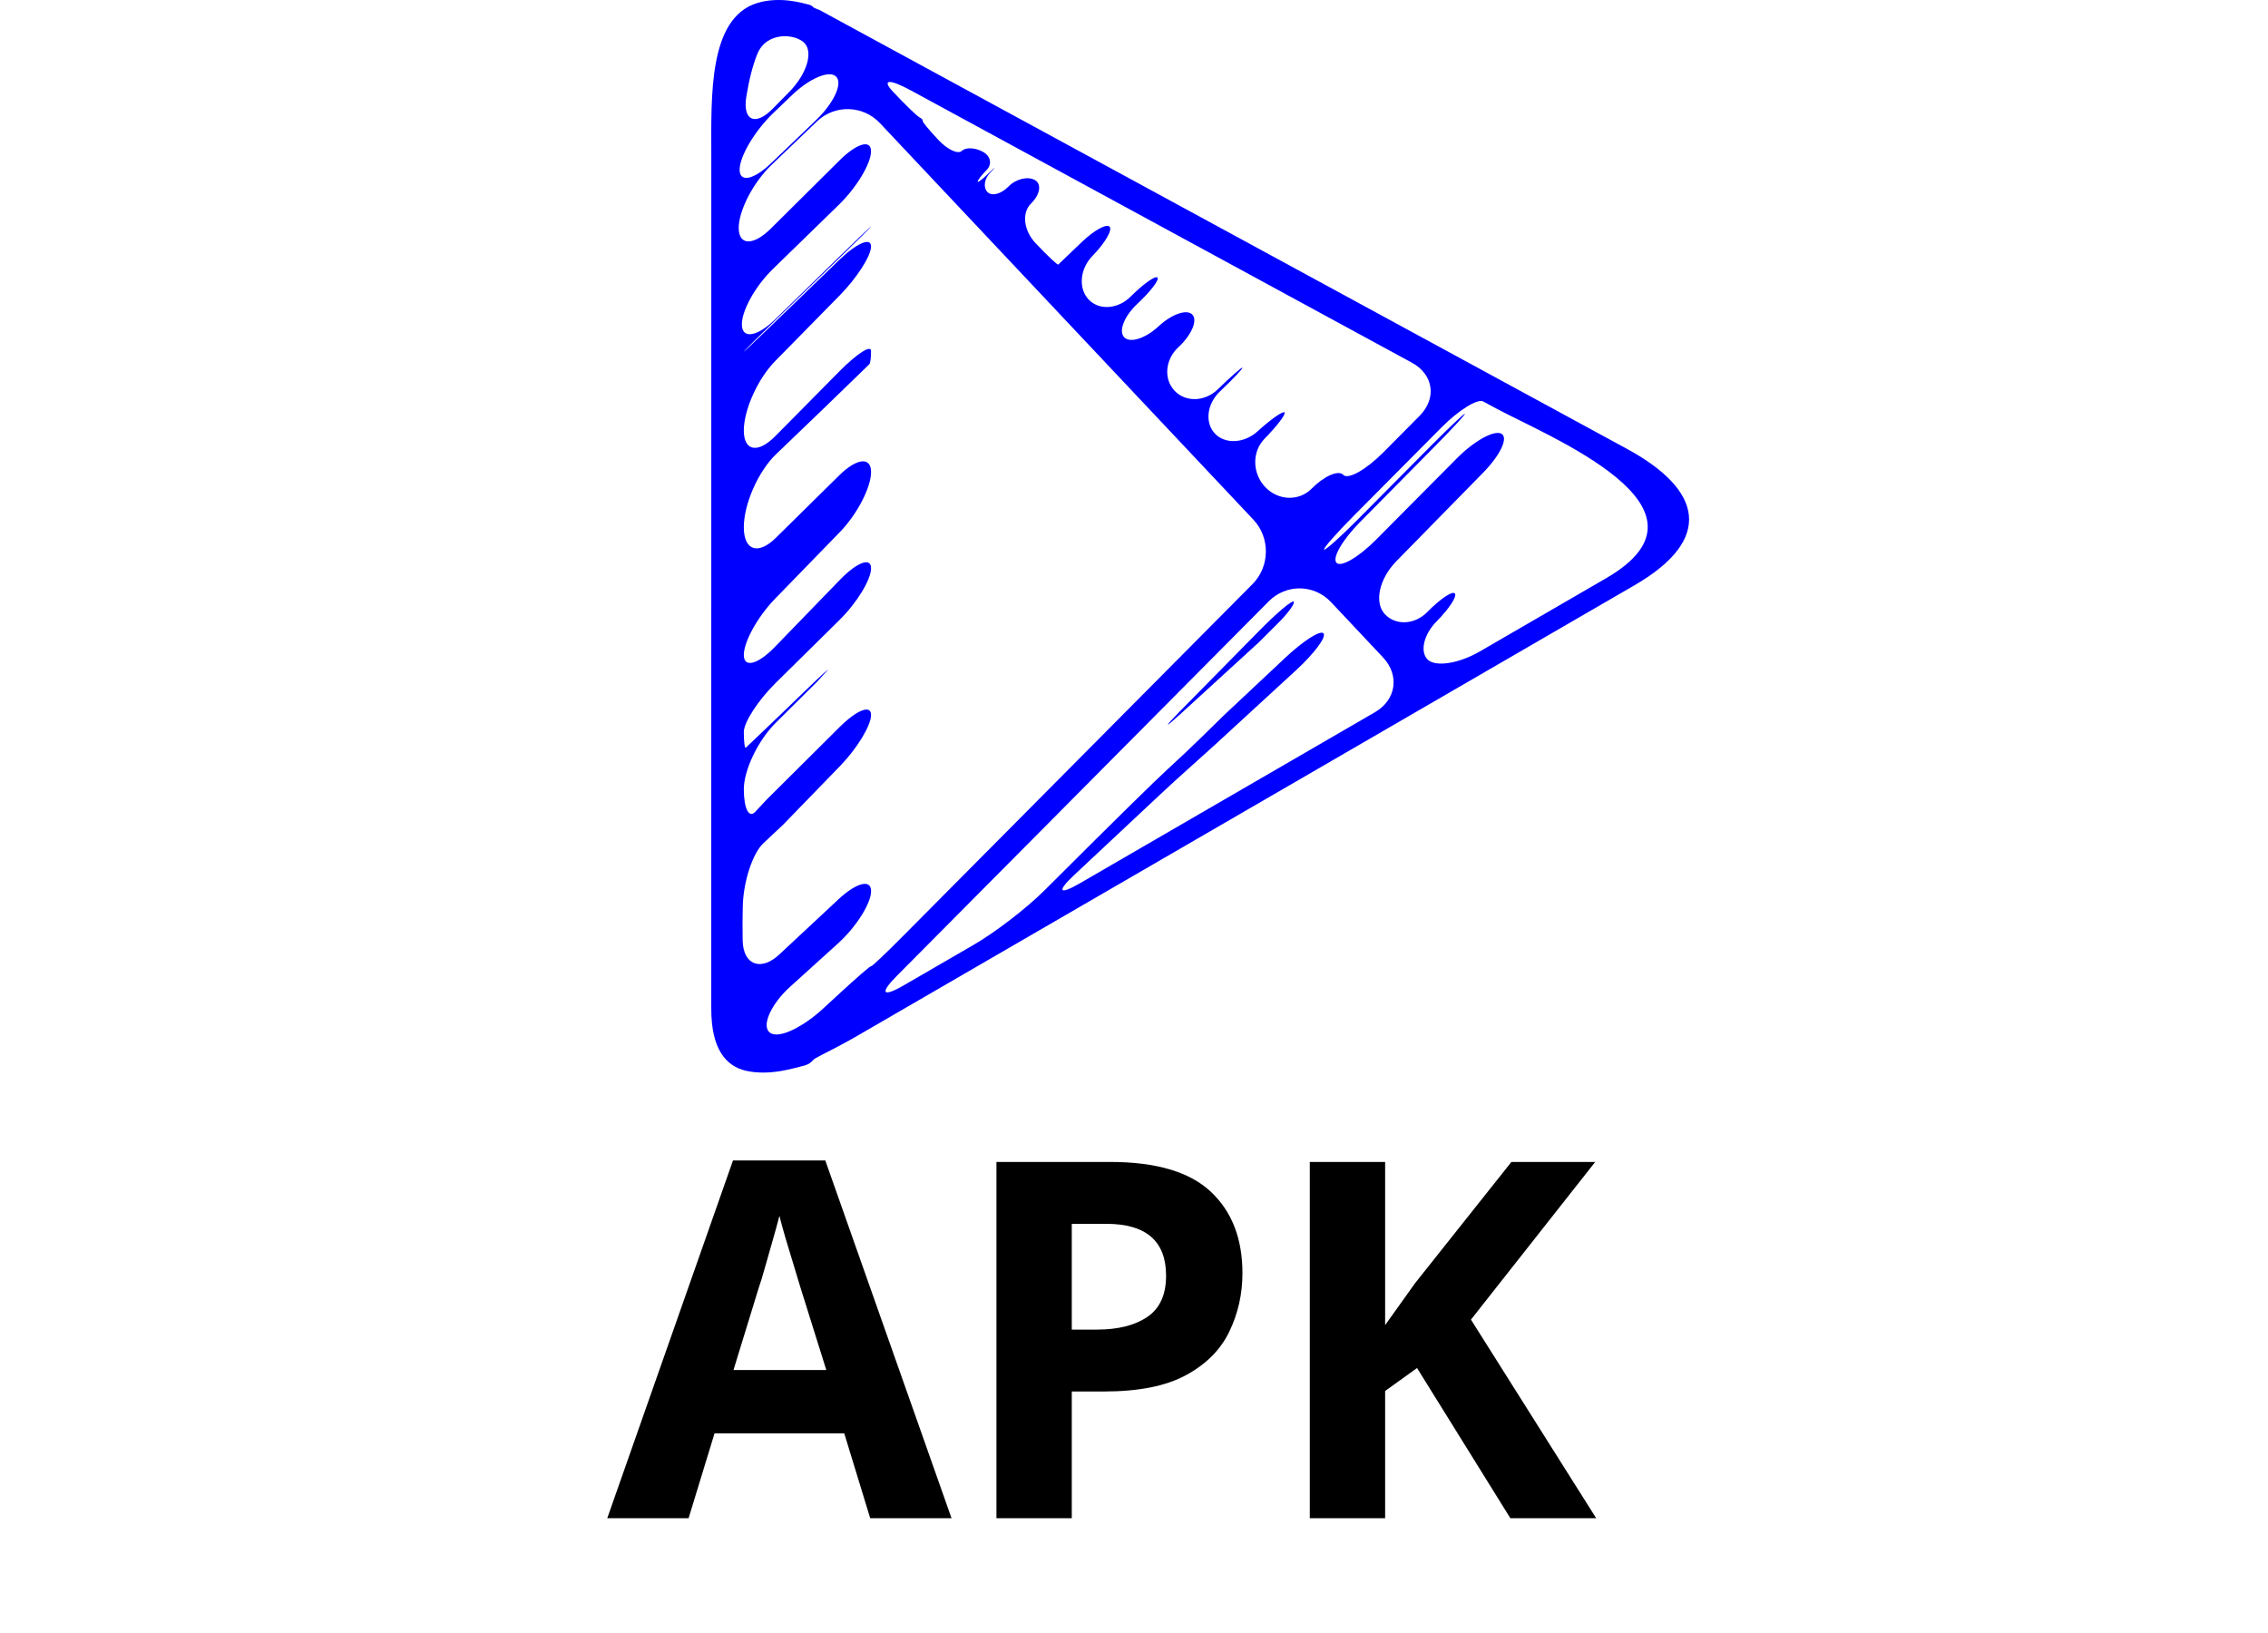
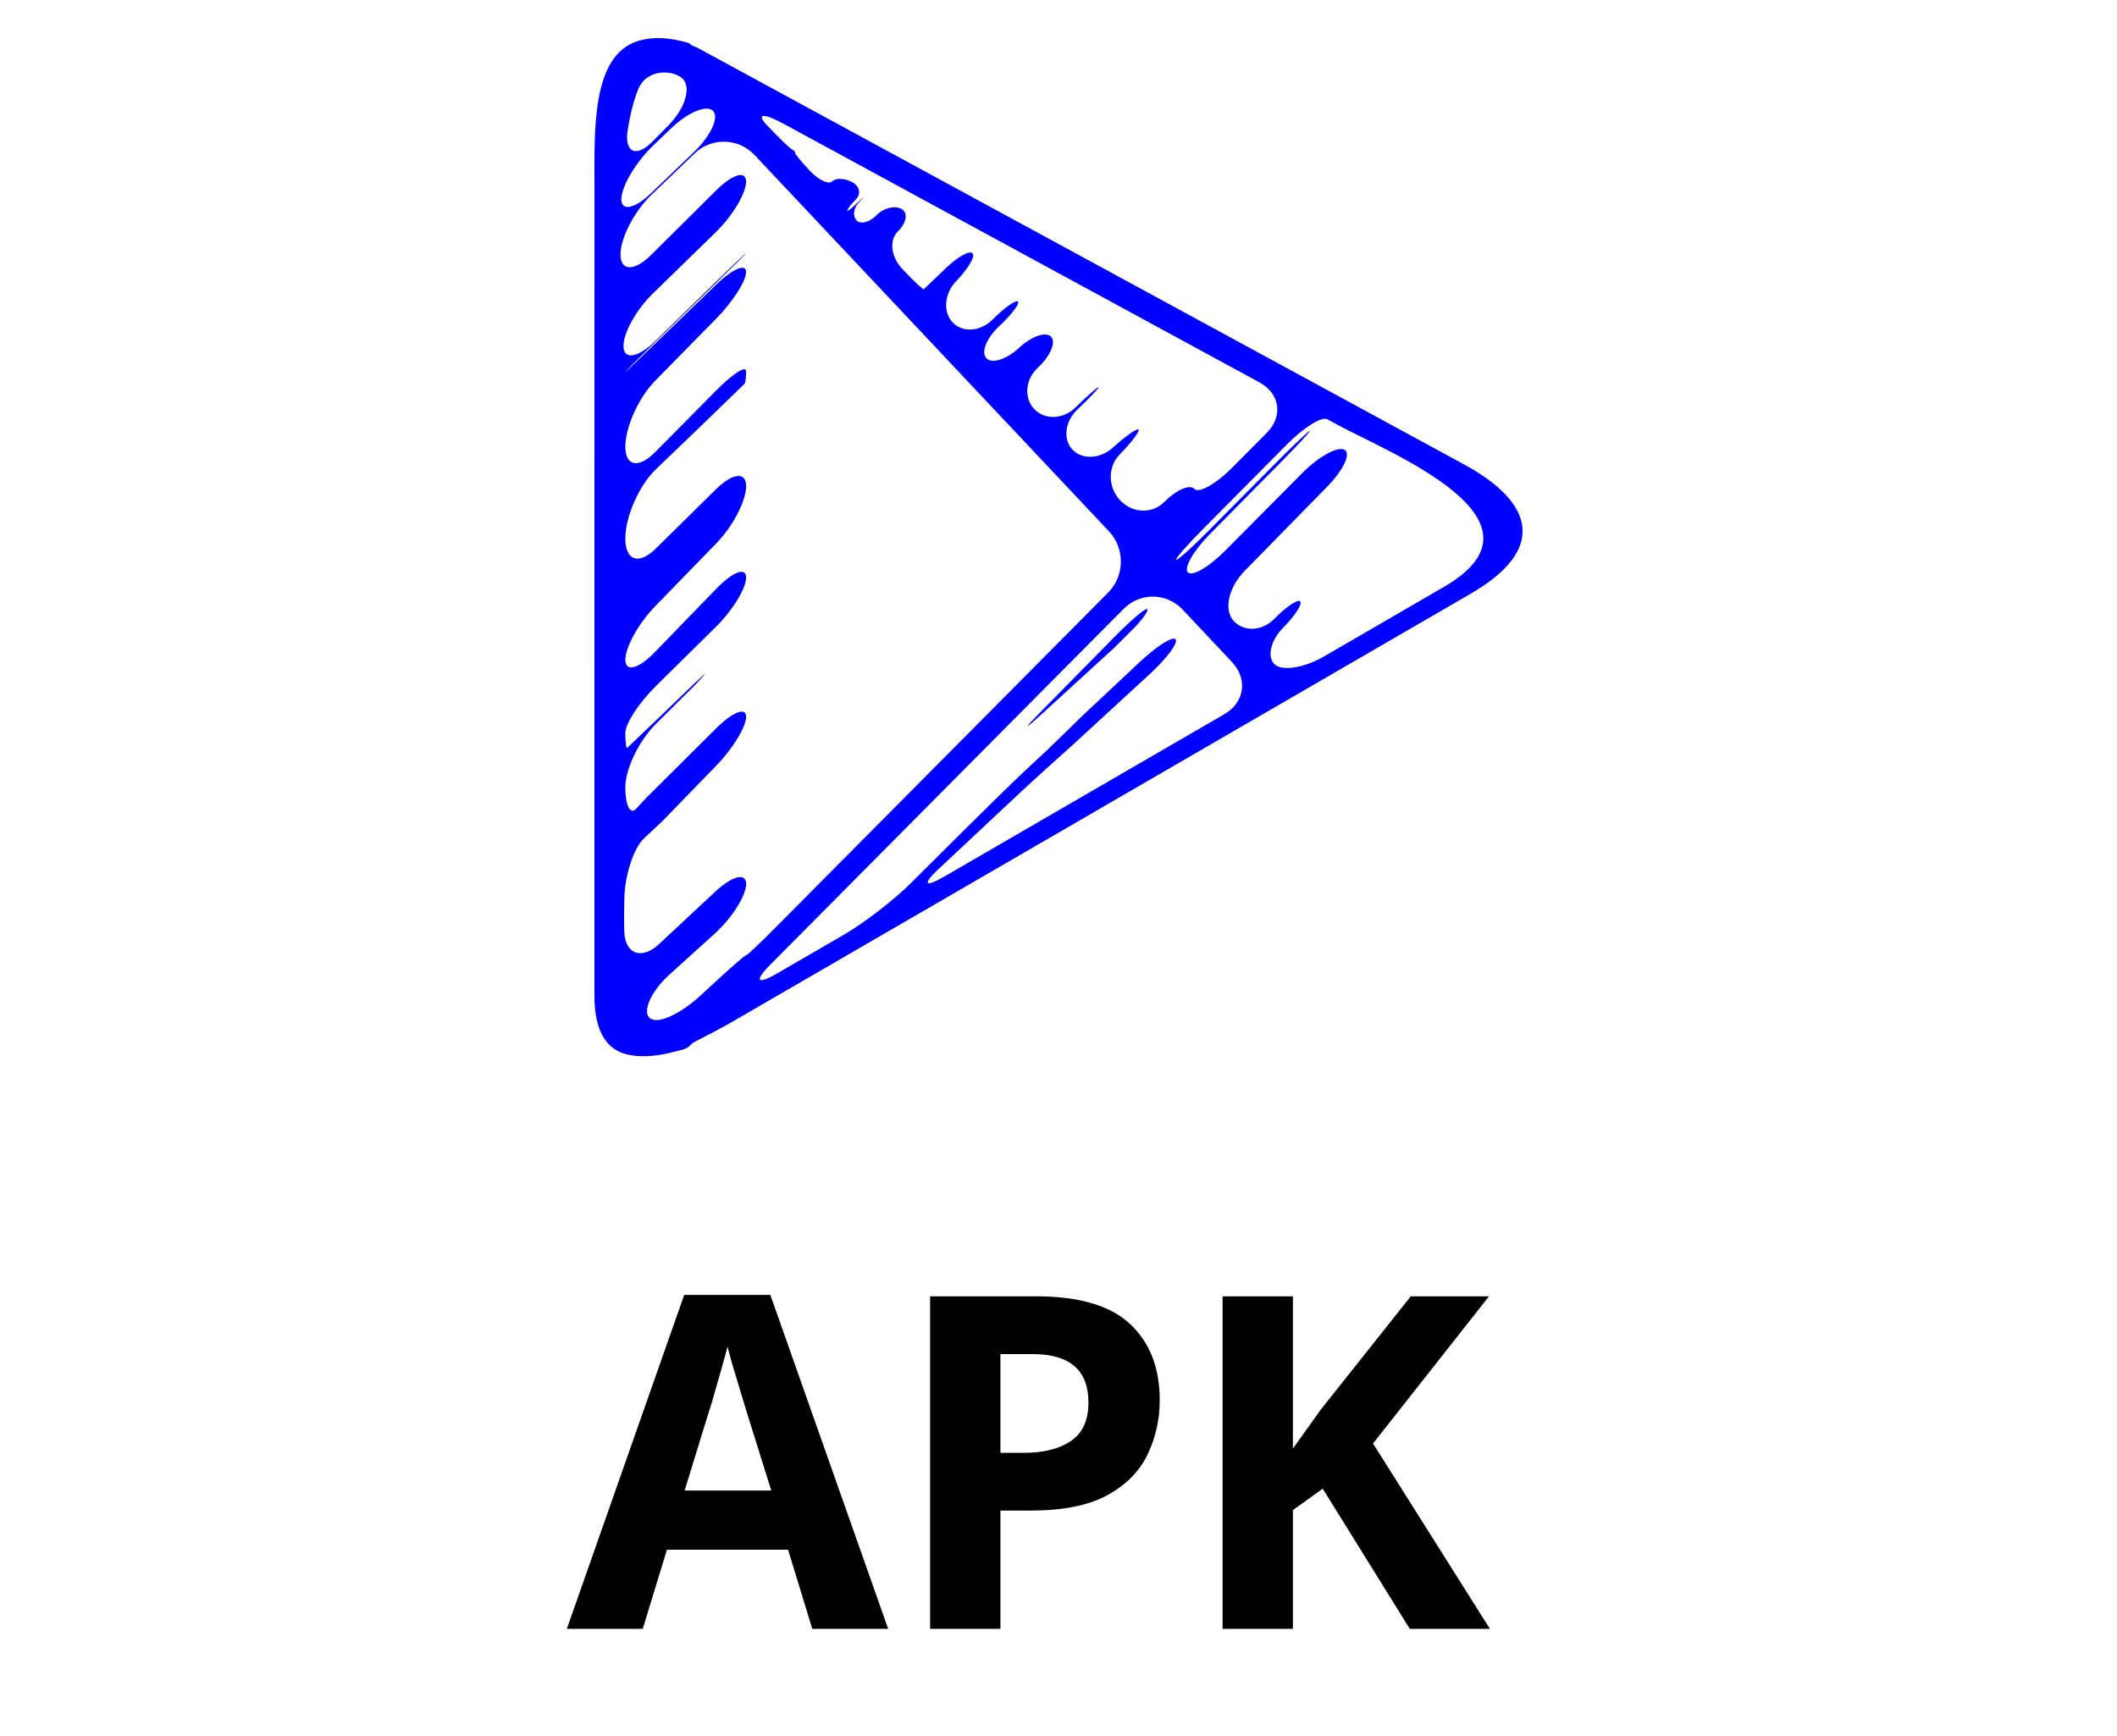
- <svg xmlns="http://www.w3.org/2000/svg" width="1000" height="720">
+ <svg xmlns="http://www.w3.org/2000/svg" width="1000" height="820">
  <g>
-     <rect fill="none" id="canvas_background" height="722" width="1002" y="-1" x="-1" />
+     <rect fill="none" id="canvas_background" height="822" width="1002" y="-1" x="-1" />
  </g>
  <g>
    <g stroke="null" id="svg_1">
      <g stroke="null" id="svg_2">
-         <path stroke="null" id="svg_3" fill="#0000ff" d="m313.61,286.094c0,52.876 0,105.772 0,158.669c0,17.691 6.368,25.362 15.47,27.376c10.642,2.359 21.67,-1.461 24.325,-2.004c1.797,-0.355 3.435,-1.027 4.393,-2.004c0.346,-0.336 0.691,-0.681 1.027,-1.027c0.582,-0.582 5.331,-2.922 10.445,-5.588c3.278,-1.708 6.377,-3.445 9.152,-5.055c114.085,-66.135 228.17,-132.27 342.245,-198.405c35.077,-20.327 29.963,-42.066 -3.277,-60.132c-58.207,-31.651 -116.445,-63.292 -174.652,-94.933c-60.547,-32.895 -121.075,-65.789 -181.612,-98.694c-0.108,-0.059 -0.247,-0.089 -0.385,-0.118c-0.227,-0.039 -0.543,-0.158 -0.681,-0.257c-0.079,-0.049 -0.158,-0.099 -0.267,-0.148c-0.158,-0.049 -0.286,-0.089 -0.424,-0.128c-0.217,-0.059 -0.503,-0.207 -0.592,-0.316c-0.059,-0.059 -0.128,-0.128 -0.188,-0.188c-0.622,-0.671 -1.501,-1.056 -2.537,-1.254c-1.56,-0.286 -11.955,-3.771 -22.361,-0.494c-21.344,6.733 -20.07,41.148 -20.07,66.451c-0.01,72.759 -0.01,145.509 -0.01,218.248zm292.597,27.949c-23.141,13.397 -46.242,26.803 -69.363,40.21c-20.159,11.689 -40.318,23.368 -60.478,35.067c-9.438,5.469 -10.623,3.87 -2.665,-3.584c12.854,-12.024 25.609,-23.96 38.098,-35.679c7.967,-7.463 16.102,-14.562 24.158,-21.917c8.342,-7.621 20.604,-18.906 35.649,-32.776c8.007,-7.394 13.348,-14.601 11.936,-16.122s-8.964,3.347 -16.912,10.82c-7.848,7.384 -16.931,15.894 -27.05,25.372c-35.067,34.583 -5.795,4.058 -79.196,77.281c-7.72,7.7 -21.63,18.402 -31.068,23.861c-10.247,5.943 -20.505,11.886 -30.762,17.829c-9.428,5.479 -10.85,3.633 -3.159,-4.107c54.673,-55.058 109.356,-110.116 164.029,-165.174c7.691,-7.74 19.972,-7.592 27.455,0.365c7.612,8.085 15.233,16.191 22.845,24.286c7.493,7.928 5.933,18.797 -3.514,24.266zm47.822,-137.009c1.54,0.839 3.08,1.678 4.63,2.517c24.069,13.071 103.275,44.218 49.52,75.385c-18.57,10.751 -37.12,21.512 -55.67,32.273c-9.428,5.469 -19.804,7.009 -23.161,3.465c-3.337,-3.554 -1.52,-11.018 4.048,-16.665c5.568,-5.637 9.201,-11.185 8.056,-12.37c-1.096,-1.185 -6.496,2.458 -12.074,8.145c-5.538,5.687 -13.94,6.141 -18.758,1.027c-4.798,-5.134 -2.567,-15.588 5.074,-23.388c12.943,-13.199 25.737,-26.3 38.216,-38.986c7.631,-7.779 11.264,-15.49 8.075,-17.217c-3.179,-1.728 -11.995,3.149 -19.666,10.899c-12.074,12.153 -23.911,24.079 -35.56,35.807c-7.671,7.74 -15.519,12.321 -17.484,10.208c-1.984,-2.113 2.626,-10.099 10.297,-17.859c12.074,-12.202 23.18,-23.447 33.033,-33.428c7.671,-7.76 13.614,-14.206 13.268,-14.394c-0.326,-0.178 -6.822,5.943 -14.522,13.683c-10.929,11.018 -21.887,22.025 -32.816,33.043c-7.671,7.74 -14.265,13.614 -14.729,13.13c-0.464,-0.484 5.4,-7.157 13.091,-14.888c12.863,-12.953 25.718,-25.925 38.601,-38.877c7.69,-7.76 15.983,-12.903 18.53,-11.511zm-252.387,-137.157c73.628,39.993 147.236,80.006 220.854,120.018c9.586,5.203 11.106,15.697 3.435,23.447c-5.321,5.361 -10.642,10.712 -15.944,16.062c-7.69,7.74 -15.618,12.192 -17.741,9.951c-2.103,-2.241 -8.372,0.494 -13.959,6.121c-5.588,5.627 -14.769,5.282 -20.475,-0.78c-5.706,-6.052 -5.825,-15.569 -0.266,-21.235c5.548,-5.677 9.507,-10.869 8.816,-11.61c-0.691,-0.74 -6.012,2.991 -11.876,8.322c-5.884,5.341 -14.305,5.775 -18.827,0.967c-4.522,-4.808 -3.514,-13.12 2.251,-18.57c5.756,-5.45 10.178,-10.129 9.882,-10.435c-0.286,-0.306 -5.114,3.929 -10.791,9.477c-5.676,5.548 -14.236,5.844 -19.133,0.652c-4.877,-5.183 -4.127,-13.762 1.688,-19.152c5.825,-5.4 8.589,-11.847 6.18,-14.394c-2.409,-2.557 -9.073,-0.257 -14.888,5.143c-5.815,5.4 -12.607,7.562 -15.184,4.828c-2.577,-2.725 0.039,-9.329 5.835,-14.749c5.795,-5.42 9.764,-10.603 8.846,-11.561c-0.918,-0.967 -6.21,2.784 -11.827,8.392c-5.627,5.598 -13.91,6.17 -18.53,1.274c-4.61,-4.897 -3.86,-13.486 1.678,-19.182c5.548,-5.696 8.925,-11.472 7.572,-12.913c-1.362,-1.441 -6.841,1.589 -12.242,6.753c-3.07,2.952 -6.338,6.062 -9.764,9.349c-0.197,0.207 -0.395,0.395 -0.602,0.592c-0.316,0.326 -4.818,-3.909 -10.05,-9.458c-5.232,-5.548 -6.14,-13.338 -2.034,-17.385c4.097,-4.048 4.847,-8.727 1.688,-10.455c-3.169,-1.718 -8.372,-0.415 -11.6,2.912c-3.228,3.337 -7.394,4.393 -9.3,2.36c-1.906,-2.034 -1.333,-5.835 1.293,-8.5c2.626,-2.666 2.458,-2.843 -0.207,-0.217s-5.005,4.551 -5.311,4.225c-0.316,-0.336 1.461,-2.675 3.939,-5.213c2.498,-2.547 1.747,-6.131 -1.688,-7.997c-3.435,-1.866 -7.562,-2.044 -9.241,-0.405c-1.668,1.649 -6.338,-0.523 -10.415,-4.857s-7.158,-8.076 -6.871,-8.362c0.277,-0.286 -0.405,-1.017 -1.53,-1.629c-1.125,-0.612 -6.279,-5.607 -11.511,-11.166c-5.242,-5.538 -1.738,-5.825 7.848,-0.622zm-72.552,2.587c1.185,-7.236 2.774,-13.634 4.847,-18.708c4.137,-10.08 16.911,-8.885 20.811,-4.729c3.909,4.146 0.849,13.782 -6.802,21.551c-2.409,2.448 -4.837,4.916 -7.286,7.404c-7.631,7.76 -13.357,5.232 -11.57,-5.519zm11.876,7.365c2.745,-2.646 5.499,-5.272 8.244,-7.898c7.878,-7.542 16.615,-11.166 19.518,-8.085c2.893,3.07 -1.145,11.679 -9.023,19.221c-6.397,6.141 -12.953,12.419 -19.646,18.836c-7.859,7.552 -14.187,8.727 -13.94,2.626c0.237,-6.091 6.97,-17.158 14.848,-24.701zm-0.928,23.022c6.792,-6.516 13.505,-12.953 20.14,-19.3c7.878,-7.542 20.327,-7.207 27.791,0.731c54.89,58.286 109.78,116.573 164.69,174.859c7.464,7.937 7.286,20.643 -0.385,28.373c-51.425,51.781 -102.85,103.561 -154.265,155.342c-7.681,7.74 -13.92,13.634 -13.92,13.15c0,-0.474 -6.486,5.143 -14.502,12.548c-2.261,2.103 -4.532,4.186 -6.802,6.269c-8.016,7.385 -19.034,13.486 -23.22,10.544c-4.186,-2.932 0.632,-12.913 8.727,-20.219c7.069,-6.378 14.137,-12.775 21.186,-19.172c8.066,-7.325 14.601,-17.672 14.601,-23.091c0,-5.41 -6.466,-3.761 -14.443,3.673c-8.687,8.095 -17.375,16.21 -26.053,24.306c-7.977,7.454 -15.875,4.729 -16.131,-6.18c-0.118,-5.064 -0.059,-10.159 0.049,-15.065c0.247,-10.899 4.324,-23.368 9.102,-27.85c2.863,-2.675 5.736,-5.39 8.648,-8.115c8.372,-8.658 16.704,-17.247 25.056,-25.816c7.592,-7.819 13.762,-17.948 13.762,-22.618c0,-4.679 -6.269,-2.231 -13.999,5.469c-10.929,10.86 -21.66,21.541 -32.125,31.947c-1.659,1.787 -3.317,3.544 -4.976,5.331c-2.754,2.932 -5.005,-1.53 -5.005,-9.981c0,-8.431 6.269,-21.522 13.989,-29.222c6.091,-6.072 12.193,-12.133 18.333,-18.205c1.392,-1.52 2.774,-3.041 4.156,-4.551c2.29,-2.508 -2.212,1.599 -10.05,9.171c-3.682,3.554 -7.187,6.94 -10.327,9.961c-7.858,7.582 -14.72,14.009 -15.203,14.512c-0.504,0.494 -0.898,-2.596 -0.898,-6.891s6.289,-13.989 14.048,-21.65c9.329,-9.211 18.679,-18.402 27.998,-27.613c7.769,-7.641 14.058,-17.918 14.058,-22.943c0,-5.005 -6.15,-2.725 -13.742,5.104c-9.546,9.843 -19.083,19.685 -28.62,29.528c-7.582,7.839 -13.742,9.448 -13.742,3.584c0,-5.854 6.15,-16.941 13.752,-24.76c9.744,-10.04 19.29,-19.853 28.57,-29.39c7.612,-7.819 13.782,-19.685 13.782,-26.517c0,-6.822 -6.298,-6.141 -14.068,1.51c-9.28,9.142 -18.619,18.343 -27.978,27.583c-7.769,7.641 -14.058,5.529 -14.058,-4.749c0,-10.277 6.397,-24.701 14.275,-32.243c13.486,-12.903 26.971,-25.866 40.447,-39.016c0.227,-0.227 0.464,-0.464 0.691,-0.691c0.375,-0.385 0.681,-2.972 0.681,-5.775c0,-2.804 -6.23,1.204 -13.901,8.954c-9.438,9.537 -18.876,19.073 -28.314,28.62c-7.661,7.76 -13.881,6.644 -13.881,-2.478c0,-9.132 6.18,-22.835 13.821,-30.614c9.497,-9.675 18.975,-19.32 28.413,-28.916c7.651,-7.77 13.861,-17.454 13.861,-21.65c0,-4.196 -6.358,-1.441 -14.197,6.141c-7.533,7.276 -16.961,16.398 -27.88,26.971c-7.838,7.592 -14.206,13.624 -14.206,13.486c-0.02,-0.168 6.299,-6.457 14.117,-14.058c10.08,-9.823 19.794,-19.281 27.959,-27.188c7.829,-7.592 14.197,-13.881 14.197,-14.098c0,-0.207 -6.318,5.795 -14.117,13.426c-9.162,8.964 -18.521,18.096 -28.077,27.416c-7.799,7.612 -14.424,8.856 -14.739,2.754c-0.326,-6.101 5.785,-17.217 13.604,-24.819c9.616,-9.359 19.32,-18.827 29.183,-28.423c7.819,-7.612 14.147,-18.145 14.147,-23.546c0,-5.4 -6.279,-3.544 -14.009,4.137c-10.04,9.971 -20.061,19.922 -30.091,29.874c-7.73,7.681 -14.186,7.621 -14.236,-0.138c-0.03,-7.76 6.466,-20.179 14.325,-27.722z" />
-         <path stroke="null" id="svg_4" fill="#0000ff" d="m520.445,313.411c-7.631,7.779 -7.305,8.135 0.731,0.77c11.314,-10.366 22.628,-20.722 33.941,-31.049c2.734,-2.754 5.519,-5.519 8.273,-8.253c4.571,-4.551 7.691,-8.856 7.019,-9.606c-0.711,-0.74 -7.463,4.976 -15.114,12.745c-11.6,11.807 -23.24,23.595 -34.85,35.392z" />
+         <path stroke="null" id="svg_3" fill="#0000ff" d="m280.789,308.934c0,53.771 0,107.562 0,161.353c0,17.991 6.475,25.791 15.732,27.839c10.822,2.399 22.036,-1.486 24.737,-2.038c1.827,-0.361 3.494,-1.044 4.468,-2.038c0.351,-0.341 0.703,-0.693 1.044,-1.044c0.592,-0.592 5.421,-2.972 10.622,-5.682c3.333,-1.737 6.485,-3.504 9.306,-5.14c116.015,-67.254 232.03,-134.507 348.035,-201.761c35.67,-20.671 30.47,-42.778 -3.333,-61.15c-59.192,-32.186 -118.415,-64.362 -177.607,-96.539c-61.572,-33.451 -123.123,-66.902 -184.684,-100.364c-0.11,-0.06 -0.251,-0.09 -0.391,-0.12c-0.231,-0.04 -0.552,-0.161 -0.693,-0.261c-0.081,-0.05 -0.161,-0.1 -0.271,-0.151c-0.161,-0.05 -0.291,-0.09 -0.432,-0.131c-0.221,-0.06 -0.512,-0.211 -0.602,-0.321c-0.06,-0.06 -0.13,-0.131 -0.191,-0.191c-0.632,-0.683 -1.526,-1.074 -2.58,-1.275c-1.586,-0.291 -12.158,-3.835 -22.739,-0.502c-21.705,6.847 -20.41,41.844 -20.41,67.575c-0.01,73.99 -0.01,147.97 -0.01,221.94zm297.547,28.421c-23.532,13.623 -47.024,27.257 -70.537,40.89c-20.5,11.887 -41.001,23.763 -61.501,35.66c-9.598,5.562 -10.802,3.935 -2.711,-3.644c13.071,-12.228 26.042,-24.366 38.742,-36.282c8.101,-7.59 16.374,-14.808 24.566,-22.287c8.483,-7.75 20.952,-19.225 36.252,-33.331c8.142,-7.52 13.573,-14.848 12.138,-16.394s-9.116,3.403 -17.198,11.003c-7.981,7.509 -17.218,16.163 -27.508,25.801c-35.66,35.168 -5.893,4.126 -80.536,78.588c-7.851,7.831 -21.996,18.713 -31.594,24.265c-10.421,6.044 -20.852,12.087 -31.283,18.131c-9.587,5.572 -11.033,3.694 -3.213,-4.176c55.598,-55.99 111.206,-111.979 166.804,-167.969c7.821,-7.871 20.31,-7.72 27.92,0.371c7.74,8.222 15.491,16.465 23.231,24.697c7.62,8.062 6.034,19.115 -3.574,24.677l0,-0zm48.631,-139.326c1.566,0.853 3.132,1.707 4.708,2.56c24.476,13.292 105.022,44.966 50.357,76.661c-18.884,10.933 -37.748,21.876 -56.612,32.819c-9.588,5.562 -20.139,7.128 -23.552,3.524c-3.393,-3.614 -1.546,-11.204 4.116,-16.946c5.662,-5.732 9.357,-11.375 8.192,-12.579c-1.114,-1.205 -6.606,2.5 -12.278,8.282c-5.632,5.783 -14.176,6.244 -19.075,1.044c-4.879,-5.22 -2.61,-15.852 5.16,-23.783c13.162,-13.423 26.172,-26.745 38.863,-39.645c7.76,-7.911 11.455,-15.752 8.212,-17.509c-3.233,-1.757 -12.198,3.203 -19.999,11.083c-12.278,12.358 -24.315,24.486 -36.162,36.413c-7.801,7.871 -15.782,12.529 -17.78,10.381c-2.018,-2.148 2.67,-10.27 10.471,-18.161c12.278,-12.409 23.572,-23.843 33.592,-33.993c7.8,-7.891 13.844,-14.447 13.493,-14.637c-0.331,-0.181 -6.937,6.044 -14.768,13.915c-11.114,11.204 -22.257,22.398 -33.371,33.602c-7.8,7.871 -14.507,13.844 -14.979,13.352c-0.472,-0.492 5.492,-7.279 13.312,-15.139c13.081,-13.172 26.153,-26.363 39.254,-39.535c7.821,-7.891 16.254,-13.121 18.844,-11.706l0,0zm-256.656,-139.477c74.874,40.669 149.727,81.359 224.591,122.049c9.748,5.291 11.294,15.963 3.493,23.843c-5.411,5.451 -10.822,10.893 -16.213,16.334c-7.821,7.871 -15.882,12.399 -18.041,10.12c-2.138,-2.279 -8.513,0.502 -14.196,6.224c-5.682,5.722 -15.019,5.371 -20.822,-0.793c-5.803,-6.154 -5.923,-15.832 -0.271,-21.595c5.642,-5.773 9.668,-11.053 8.965,-11.806c-0.703,-0.753 -6.114,3.042 -12.077,8.463c-5.984,5.431 -14.547,5.873 -19.145,0.984c-4.598,-4.889 -3.574,-13.342 2.289,-18.884c5.853,-5.542 10.351,-10.3 10.049,-10.612c-0.291,-0.311 -5.2,3.996 -10.973,9.638c-5.773,5.642 -14.477,5.943 -19.456,0.663c-4.959,-5.271 -4.196,-13.995 1.717,-19.476c5.923,-5.492 8.735,-12.047 6.285,-14.637c-2.449,-2.6 -9.226,-0.261 -15.139,5.231c-5.913,5.492 -12.82,7.69 -15.44,4.909c-2.62,-2.771 0.04,-9.487 5.933,-14.999c5.893,-5.512 9.929,-10.782 8.995,-11.756c-0.934,-0.984 -6.315,2.831 -12.027,8.533c-5.722,5.692 -14.145,6.275 -18.844,1.295c-4.688,-4.98 -3.925,-13.714 1.707,-19.506c5.642,-5.793 9.076,-11.666 7.7,-13.132c-1.385,-1.466 -6.957,1.616 -12.449,6.867c-3.122,3.002 -6.445,6.164 -9.929,9.507c-0.201,0.211 -0.402,0.402 -0.613,0.602c-0.321,0.331 -4.899,-3.976 -10.22,-9.618c-5.321,-5.642 -6.244,-13.563 -2.068,-17.679c4.166,-4.116 4.929,-8.875 1.717,-10.632c-3.223,-1.747 -8.513,-0.422 -11.796,2.962c-3.283,3.393 -7.519,4.468 -9.457,2.399c-1.938,-2.068 -1.355,-5.933 1.315,-8.644c2.67,-2.711 2.5,-2.891 -0.211,-0.221s-5.09,4.628 -5.401,4.297c-0.321,-0.341 1.486,-2.721 4.006,-5.301c2.54,-2.59 1.777,-6.234 -1.717,-8.132c-3.494,-1.897 -7.69,-2.078 -9.397,-0.412c-1.697,1.677 -6.445,-0.532 -10.591,-4.939s-7.279,-8.212 -6.988,-8.503c0.281,-0.291 -0.411,-1.034 -1.556,-1.656c-1.144,-0.622 -6.385,-5.702 -11.706,-11.355c-5.331,-5.632 -1.767,-5.923 7.981,-0.632l0,0l0,0zm-73.779,2.63c1.205,-7.359 2.821,-13.864 4.929,-19.025c4.207,-10.25 17.198,-9.035 21.163,-4.809c3.976,4.217 0.863,14.015 -6.917,21.916c-2.449,2.49 -4.919,5 -7.409,7.53c-7.76,7.891 -13.583,5.321 -11.766,-5.612l0,0zm12.077,7.489c2.791,-2.691 5.592,-5.361 8.383,-8.031c8.011,-7.67 16.896,-11.355 19.848,-8.222c2.942,3.122 -1.165,11.877 -9.176,19.547c-6.506,6.244 -13.172,12.63 -19.978,19.155c-7.992,7.68 -14.427,8.875 -14.176,2.67c0.241,-6.194 7.088,-17.448 15.099,-25.118l0,-0zm-0.944,23.412c6.907,-6.626 13.734,-13.172 20.48,-19.627c8.011,-7.67 20.671,-7.329 28.261,0.743c55.819,59.272 111.638,118.545 167.476,177.817c7.59,8.072 7.409,20.992 -0.391,28.853c-52.295,52.656 -104.59,105.313 -156.875,157.969c-7.811,7.871 -14.156,13.864 -14.156,13.372c0,-0.482 -6.596,5.231 -14.748,12.76c-2.299,2.138 -4.608,4.257 -6.917,6.375c-8.152,7.509 -19.356,13.714 -23.613,10.722c-4.256,-2.982 0.642,-13.132 8.875,-20.561c7.188,-6.485 14.377,-12.991 21.545,-19.496c8.202,-7.449 14.848,-17.97 14.848,-23.482c0,-5.502 -6.576,-3.825 -14.688,3.735c-8.834,8.232 -17.669,16.485 -26.494,24.717c-8.112,7.58 -16.143,4.809 -16.404,-6.285c-0.12,-5.15 -0.06,-10.331 0.05,-15.32c0.251,-11.084 4.397,-23.763 9.256,-28.321c2.911,-2.721 5.833,-5.482 8.795,-8.252c8.513,-8.805 16.986,-17.539 25.48,-26.253c7.72,-7.951 13.995,-18.252 13.995,-23c0,-4.759 -6.375,-2.269 -14.236,5.562c-11.113,11.043 -22.026,21.906 -32.668,32.487c-1.687,1.817 -3.373,3.604 -5.06,5.421c-2.801,2.982 -5.09,-1.556 -5.09,-10.15c0,-8.574 6.375,-21.886 14.226,-29.716c6.194,-6.174 12.399,-12.338 18.643,-18.513c1.415,-1.546 2.821,-3.092 4.227,-4.628c2.329,-2.55 -2.249,1.626 -10.22,9.327c-3.745,3.614 -7.309,7.058 -10.501,10.13c-7.991,7.71 -14.969,14.246 -15.46,14.758c-0.512,0.502 -0.914,-2.64 -0.914,-7.008s6.395,-14.226 14.286,-22.016c9.487,-9.367 18.995,-18.713 28.472,-28.08c7.901,-7.77 14.296,-18.221 14.296,-23.331c0,-5.09 -6.254,-2.771 -13.975,5.19c-9.708,10.009 -19.406,20.018 -29.104,30.028c-7.71,7.971 -13.975,9.608 -13.975,3.644c0,-5.953 6.254,-17.228 13.985,-25.179c9.909,-10.21 19.617,-20.189 29.054,-29.887c7.74,-7.951 14.015,-20.018 14.015,-26.966c0,-6.937 -6.405,-6.244 -14.306,1.536c-9.437,9.296 -18.934,18.653 -28.452,28.05c-7.901,7.77 -14.296,5.622 -14.296,-4.829c0,-10.451 6.505,-25.118 14.517,-32.789c13.714,-13.121 27.427,-26.303 41.131,-39.676c0.231,-0.231 0.472,-0.472 0.703,-0.703c0.381,-0.392 0.693,-3.022 0.693,-5.873c0,-2.851 -6.335,1.225 -14.136,9.106c-9.598,9.698 -19.195,19.396 -28.793,29.104c-7.791,7.891 -14.115,6.756 -14.115,-2.52c0,-9.286 6.285,-23.221 14.055,-31.132c9.658,-9.839 19.296,-19.647 28.893,-29.405c7.78,-7.901 14.095,-17.75 14.095,-22.016c0,-4.267 -6.465,-1.466 -14.437,6.244c-7.66,7.399 -17.247,16.675 -28.351,27.428c-7.971,7.72 -14.447,13.854 -14.447,13.714c-0.02,-0.171 6.405,-6.566 14.356,-14.296c10.25,-9.989 20.129,-19.607 28.432,-27.648c7.961,-7.72 14.437,-14.115 14.437,-14.336c0,-0.211 -6.425,5.893 -14.356,13.654c-9.317,9.116 -18.834,18.402 -28.552,27.879c-7.931,7.74 -14.668,9.005 -14.989,2.801c-0.332,-6.204 5.883,-17.509 13.834,-25.239c9.778,-9.517 19.647,-19.145 29.676,-28.903c7.951,-7.74 14.387,-18.452 14.387,-23.944c0,-5.492 -6.385,-3.604 -14.246,4.206c-10.21,10.14 -20.4,20.259 -30.6,30.379c-7.861,7.811 -14.426,7.75 -14.477,-0.141c-0.03,-7.891 6.576,-20.52 14.567,-28.191l0,-0l0,0z" />
+         <path stroke="null" id="svg_4" fill="#0000ff" d="m491.123,336.713c-7.76,7.911 -7.429,8.272 0.743,0.783c11.505,-10.541 23.01,-21.073 34.515,-31.574c2.781,-2.801 5.612,-5.612 8.413,-8.393c4.648,-4.628 7.821,-9.005 7.138,-9.768c-0.723,-0.753 -7.59,5.06 -15.37,12.961c-11.796,12.007 -23.633,23.994 -35.439,35.991z" />
      </g>
    </g>
    <g id="svg_5" />
    <g id="svg_6" />
    <g id="svg_7" />
    <g id="svg_8" />
    <g id="svg_9" />
    <g id="svg_10" />
    <g id="svg_11" />
    <g id="svg_12" />
    <g id="svg_13" />
    <g id="svg_14" />
    <g id="svg_15" />
    <g id="svg_16" />
    <g id="svg_17" />
    <g id="svg_18" />
    <g id="svg_19" />
-     <text font-weight="bold" xml:space="preserve" text-anchor="start" font-family="Oswald, sans-serif" font-size="220" id="svg_20" y="669.391" x="267.75" stroke-width="0" fill="#000000">APK</text>
+     <text font-weight="bold" xml:space="preserve" text-anchor="start" font-family="Oswald, sans-serif" font-size="220" id="svg_20" y="769.398" x="267.75" stroke-width="0" fill="#000000">APK</text>
  </g>
</svg>
